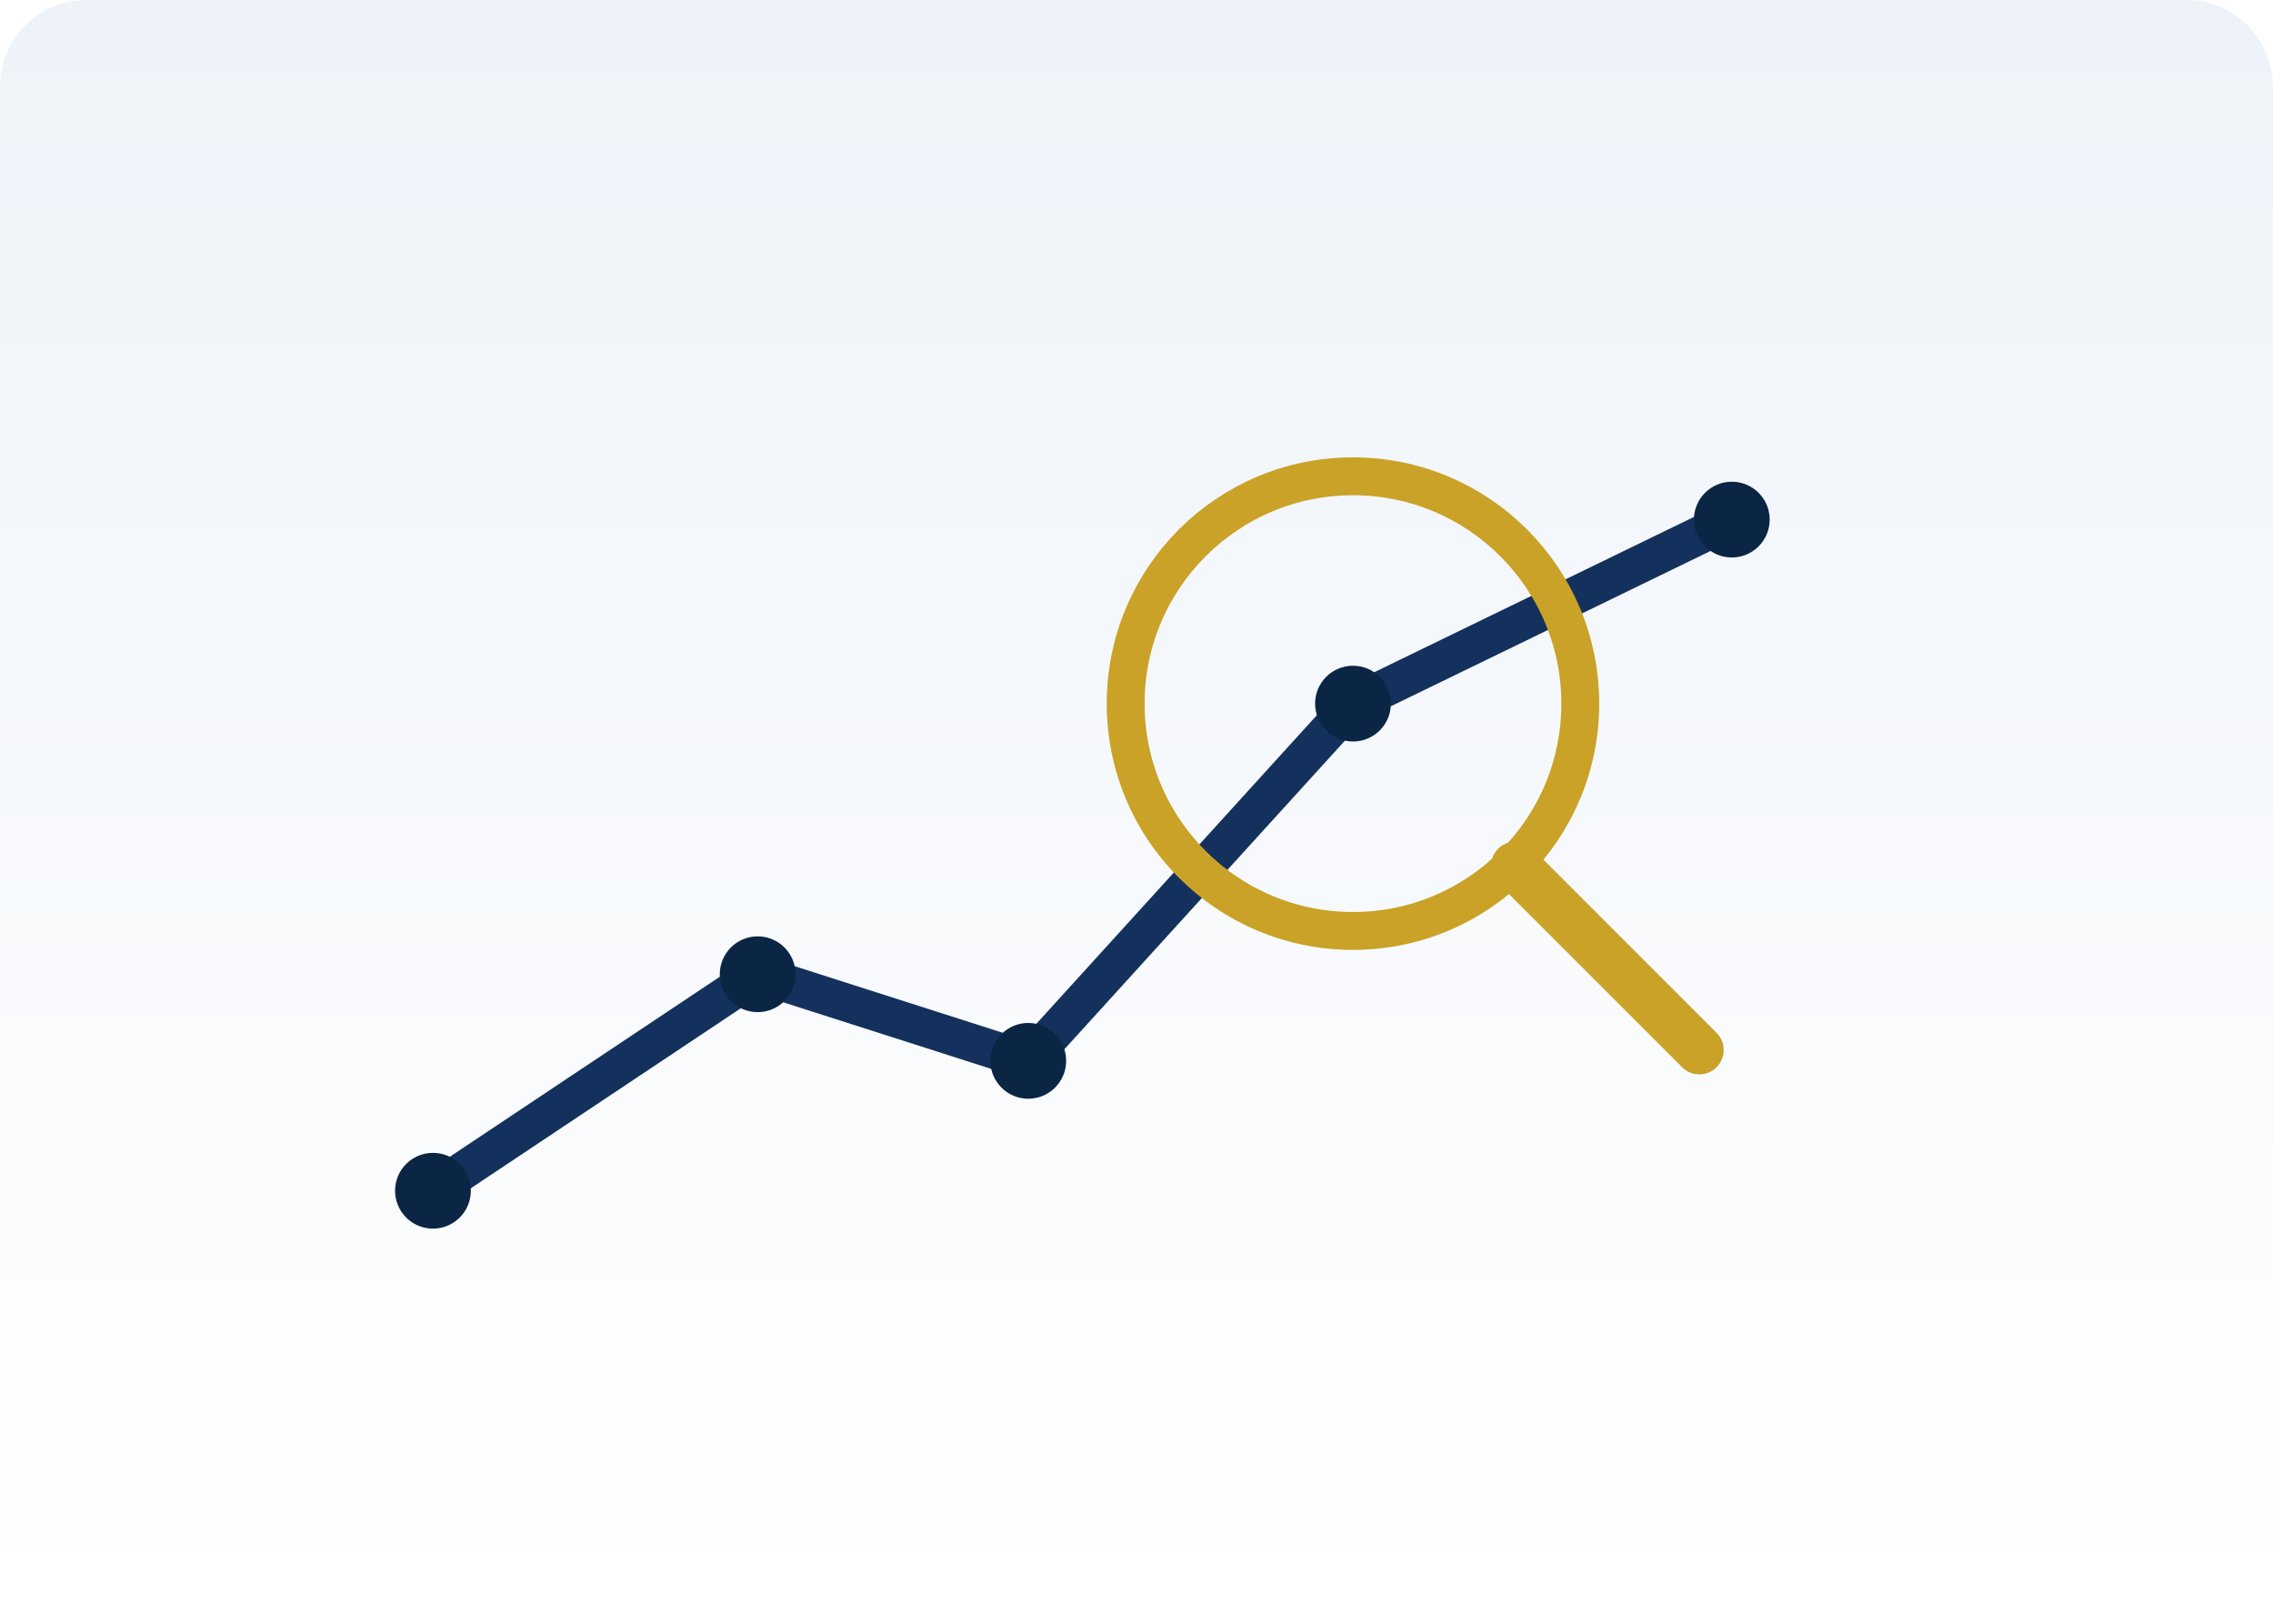
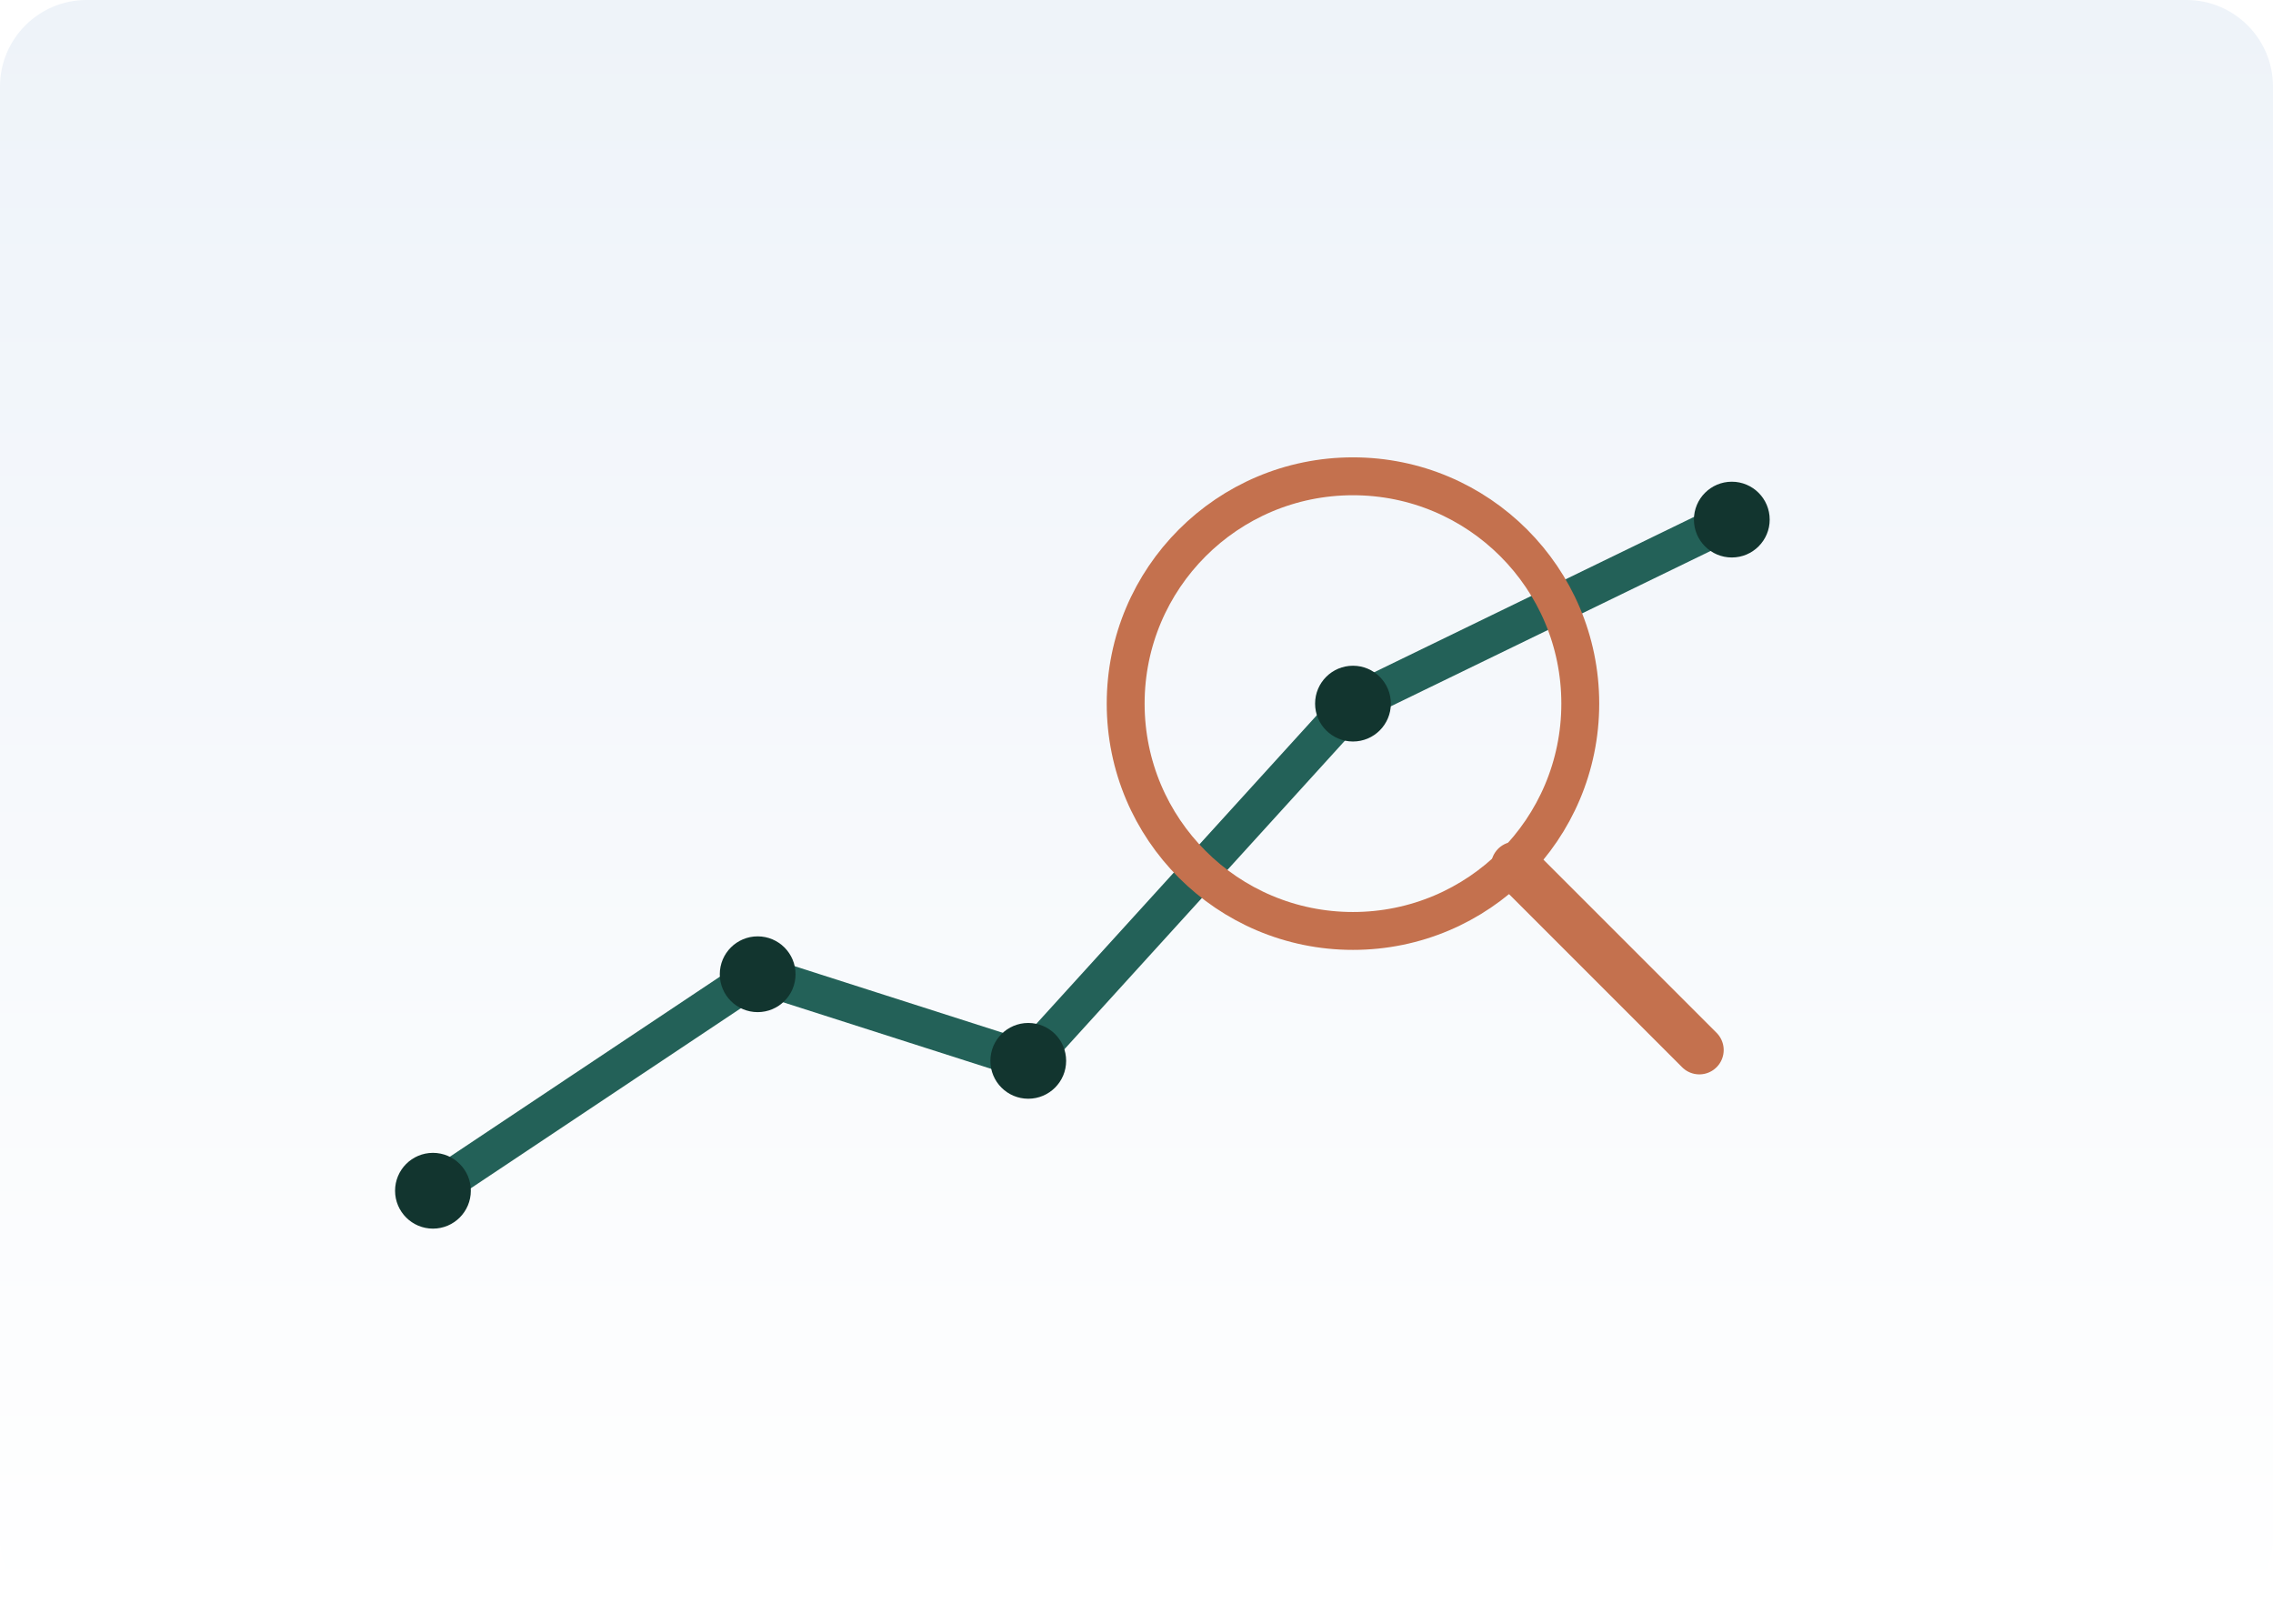
<svg xmlns="http://www.w3.org/2000/svg" viewBox="0 0 420 300" width="420" height="300" role="img">
  <defs>
    <linearGradient id="cielo" x1="0" y1="0" x2="0" y2="1">
      <stop offset="0%" stop-color="#EEF3F9" />
      <stop offset="100%" stop-color="#FFFFFF" />
    </linearGradient>
    <linearGradient id="calido" x1="0" y1="0" x2="1" y2="1">
-       <stop offset="0%" stop-color="#E8C766" />
-       <stop offset="100%" stop-color="#C9A227" />
+       <stop offset="0%" stop-color="#DFA98F" />
+       <stop offset="100%" stop-color="#C4714E" />
    </linearGradient>
  </defs>
  <rect width="420" height="300" fill="url(#cielo)" rx="16" />
-   <polyline points="80,220 140,180 190,196 250,130 320,96" fill="none" stroke="#13315C" stroke-width="7" stroke-linecap="round" stroke-linejoin="round" />
-   <circle cx="80" cy="220" r="7" fill="#0B2545" />
-   <circle cx="140" cy="180" r="7" fill="#0B2545" />
-   <circle cx="190" cy="196" r="7" fill="#0B2545" />
-   <circle cx="250" cy="130" r="7" fill="#0B2545" />
-   <circle cx="320" cy="96" r="7" fill="#0B2545" />
-   <circle cx="250" cy="130" r="42" fill="none" stroke="#C9A227" stroke-width="7" />
-   <path d="M280 160 l34 34" stroke="#C9A227" stroke-width="9" stroke-linecap="round" />
+   <polyline points="80,220 140,180 190,196 250,130 320,96" fill="none" stroke="#236158" stroke-width="7" stroke-linecap="round" stroke-linejoin="round" />
+   <circle cx="80" cy="220" r="7" fill="#12352F" />
+   <circle cx="140" cy="180" r="7" fill="#12352F" />
+   <circle cx="190" cy="196" r="7" fill="#12352F" />
+   <circle cx="250" cy="130" r="7" fill="#12352F" />
+   <circle cx="320" cy="96" r="7" fill="#12352F" />
+   <circle cx="250" cy="130" r="42" fill="none" stroke="#C4714E" stroke-width="7" />
+   <path d="M280 160 l34 34" stroke="#C4714E" stroke-width="9" stroke-linecap="round" />
</svg>
